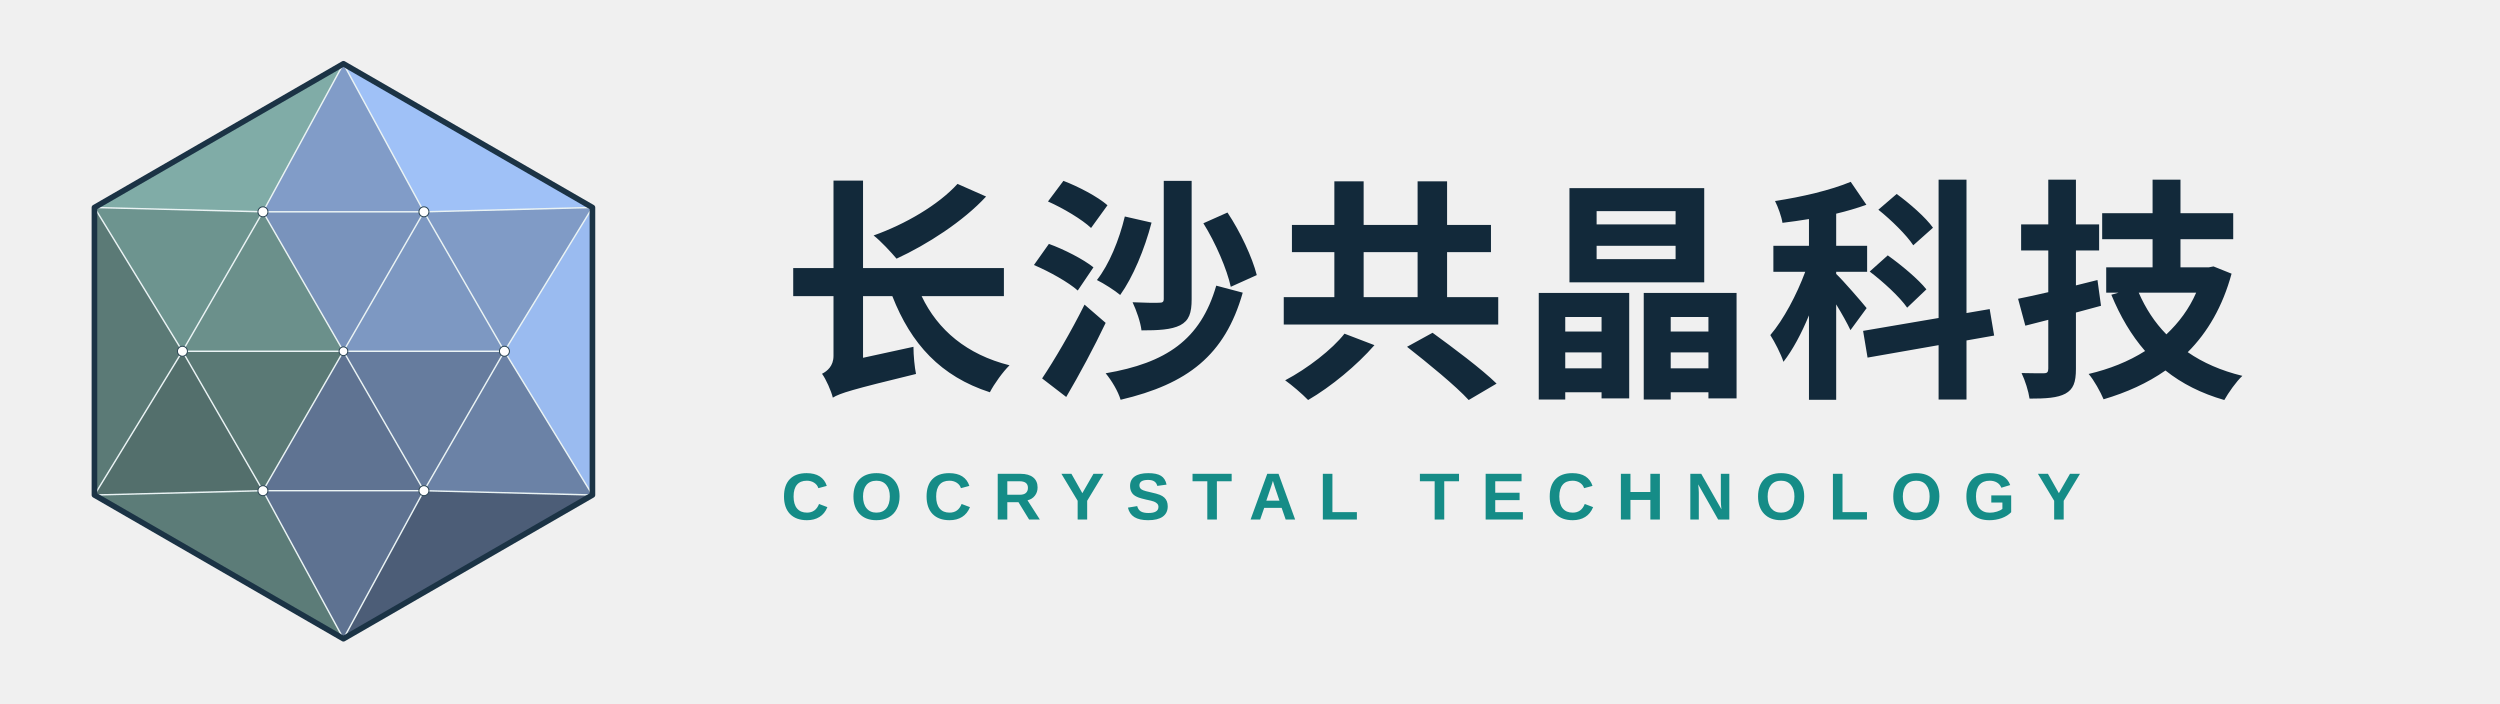
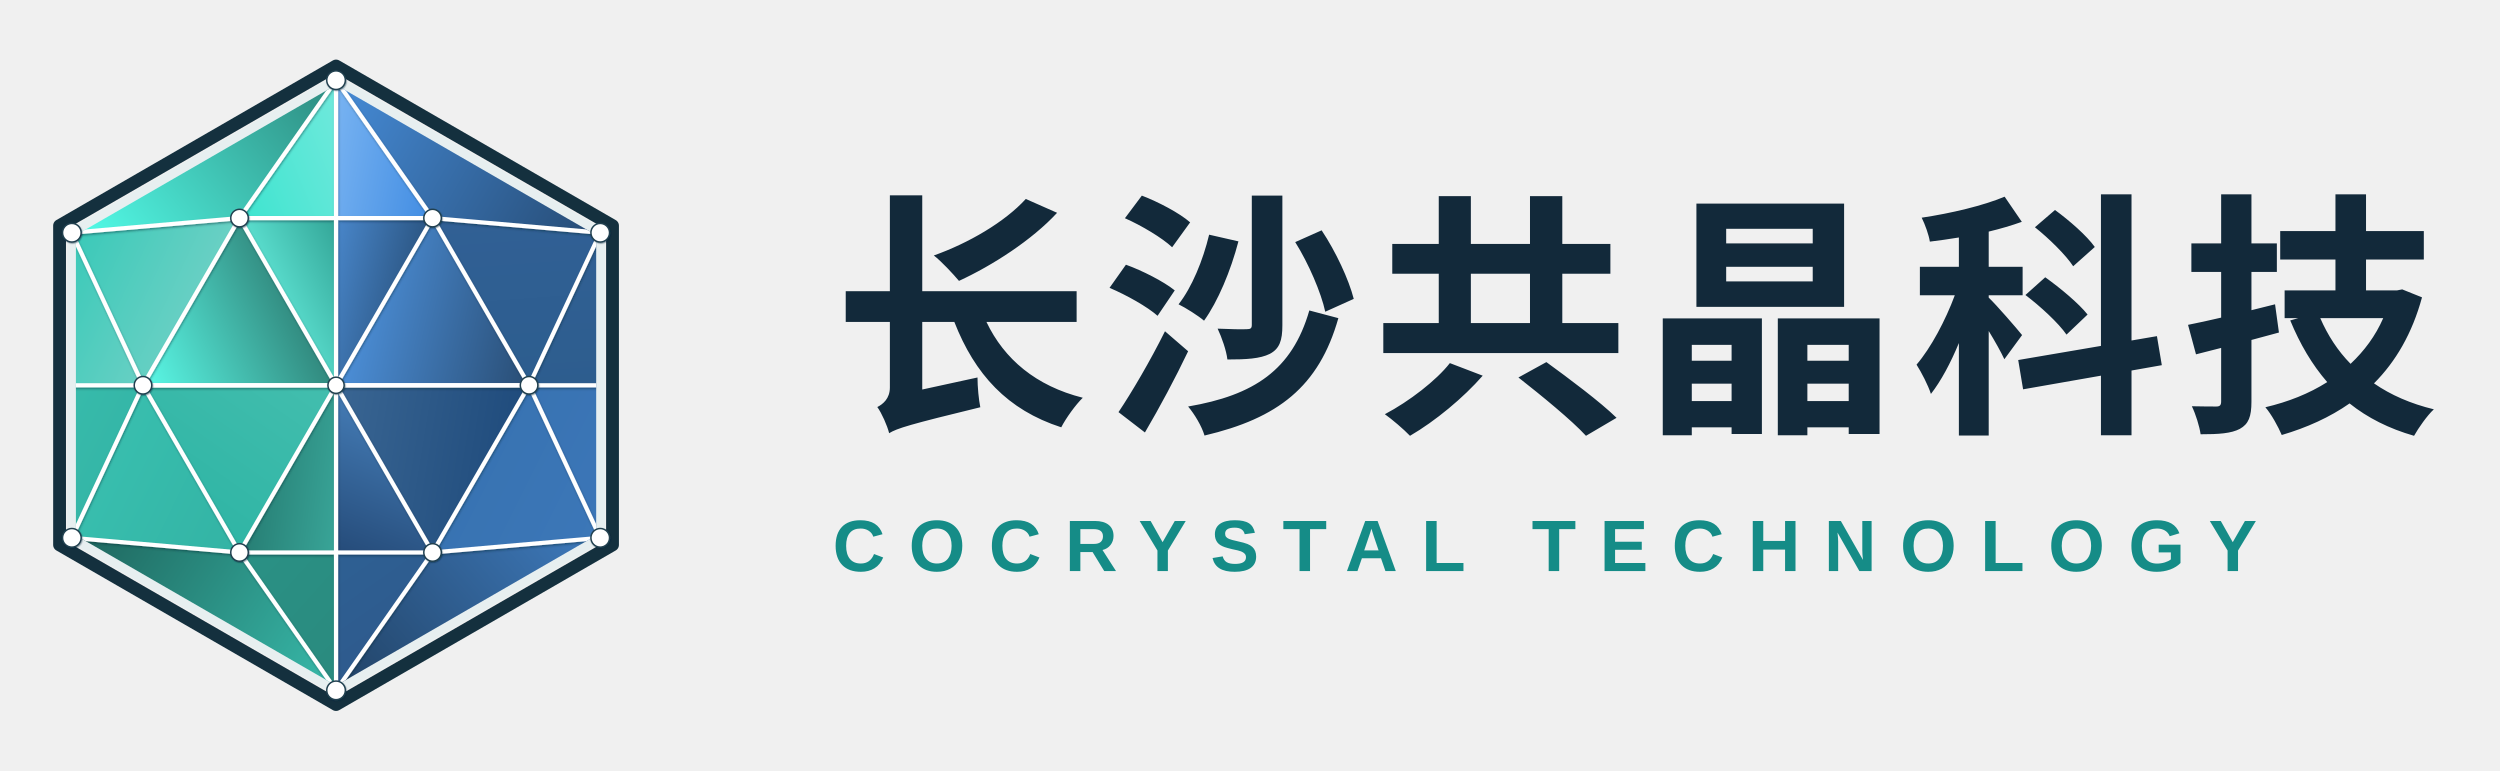
- <svg xmlns="http://www.w3.org/2000/svg" viewBox="0 0 640 180" width="640" height="180">
-   <g transform="translate(6,8) scale(0.16)">
-     <polygon points="512.0,512.0 769.6,512.0 640.8,288.9" fill="#7d98c2" />
-     <polygon points="512.0,512.0 640.8,288.9 383.2,288.9" fill="#7993bc" />
-     <polygon points="512.0,512.0 383.2,288.9 254.4,512.0" fill="#6b908b" />
-     <polygon points="512.0,512.0 254.4,512.0 383.2,735.1" fill="#5a7975" />
-     <polygon points="512.0,512.0 383.2,735.1 640.8,735.1" fill="#5f7392" />
-     <polygon points="512.0,512.0 640.8,735.1 769.6,512.0" fill="#667c9e" />
-     <polygon points="769.6,512.0 910.4,282.0 640.8,288.9" fill="#809bc6" />
-     <polygon points="640.8,288.9 512.0,52.0 383.2,288.9" fill="#819cc8" />
-     <polygon points="383.2,288.9 113.6,282.0 254.4,512.0" fill="#6d948f" />
-     <polygon points="254.4,512.0 113.6,742.0 383.2,735.1" fill="#536f6c" />
-     <polygon points="383.2,735.1 512.0,972.0 640.8,735.1" fill="#5e7291" />
-     <polygon points="640.8,735.1 910.4,742.0 769.6,512.0" fill="#6b82a6" />
-     <polygon points="769.6,512.0 910.4,742.0 910.4,282.0" fill="#9abbf0" />
-     <polygon points="640.8,288.9 910.4,282.0 512.0,52.0" fill="#9fc1f7" />
-     <polygon points="383.2,288.9 512.0,52.0 113.6,282.0" fill="#80aca7" />
-     <polygon points="254.4,512.0 113.6,282.0 113.6,742.0" fill="#5b7a76" />
-     <polygon points="383.2,735.1 113.6,742.0 512.0,972.0" fill="#5c7c78" />
-     <polygon points="640.8,735.1 512.0,972.0 910.4,742.0" fill="#4c5d77" />
-     <g stroke="#EAF3F4" stroke-width="2.3" stroke-linecap="round">
-       <line x1="512.0" y1="512.0" x2="769.6" y2="512.0" />
-       <line x1="769.6" y1="512.0" x2="640.8" y2="288.9" />
-       <line x1="769.6" y1="512.0" x2="910.4" y2="282.0" />
-       <line x1="910.4" y1="282.0" x2="640.8" y2="288.9" />
-       <line x1="512.0" y1="512.0" x2="640.8" y2="288.9" />
-       <line x1="640.8" y1="288.9" x2="383.2" y2="288.9" />
-       <line x1="640.8" y1="288.9" x2="512.0" y2="52.0" />
-       <line x1="512.0" y1="52.0" x2="383.2" y2="288.9" />
-       <line x1="512.0" y1="512.0" x2="383.2" y2="288.9" />
-       <line x1="383.2" y1="288.9" x2="254.4" y2="512.0" />
-       <line x1="383.2" y1="288.9" x2="113.6" y2="282.0" />
-       <line x1="113.6" y1="282.0" x2="254.4" y2="512.0" />
-       <line x1="512.0" y1="512.0" x2="254.4" y2="512.0" />
-       <line x1="254.4" y1="512.0" x2="383.2" y2="735.1" />
-       <line x1="254.4" y1="512.0" x2="113.6" y2="742.0" />
-       <line x1="113.6" y1="742.0" x2="383.2" y2="735.1" />
-       <line x1="512.0" y1="512.0" x2="383.2" y2="735.1" />
-       <line x1="383.2" y1="735.1" x2="640.8" y2="735.1" />
-       <line x1="383.2" y1="735.1" x2="512.0" y2="972.0" />
-       <line x1="512.0" y1="972.0" x2="640.8" y2="735.1" />
-       <line x1="512.0" y1="512.0" x2="640.8" y2="735.1" />
-       <line x1="640.8" y1="735.1" x2="769.6" y2="512.0" />
-       <line x1="640.8" y1="735.1" x2="910.4" y2="742.0" />
-       <line x1="910.4" y1="742.0" x2="769.6" y2="512.0" />
+ <svg xmlns="http://www.w3.org/2000/svg" viewBox="0 0 584 180" width="584" height="180">
+   <g transform="translate(78.5,90) scale(15.7676)">
+     <defs>
+       <linearGradient id="f0" gradientUnits="userSpaceOnUse" x1="0.796" y1="0.189" x2="-0.558" y2="-0.133">
+         <stop offset="0" stop-color="#2B5582" />
+         <stop offset="1" stop-color="#4987CB" />
+       </linearGradient>
+       <linearGradient id="f1" gradientUnits="userSpaceOnUse" x1="0.953" y1="-0.448" x2="-0.218" y2="0.102">
+         <stop offset="0" stop-color="#33A597" />
+         <stop offset="1" stop-color="#5ADECE" />
+       </linearGradient>
+       <linearGradient id="f2" gradientUnits="userSpaceOnUse" x1="0" y1="0" x2="-2.343" y2="1.101">
+         <stop offset="0" stop-color="#31887D" />
+         <stop offset="1" stop-color="#5BFAE8" />
+       </linearGradient>
+       <linearGradient id="f3" gradientUnits="userSpaceOnUse" x1="-1.635" y1="2.333" x2="0" y2="0">
+         <stop offset="0" stop-color="#2FB5A5" />
+         <stop offset="1" stop-color="#43BEAE" />
+       </linearGradient>
+       <linearGradient id="f4" gradientUnits="userSpaceOnUse" x1="-0.839" y1="2.149" x2="0" y2="0">
+         <stop offset="0" stop-color="#254B79" />
+         <stop offset="1" stop-color="#457DB7" />
+       </linearGradient>
+       <linearGradient id="f5" gradientUnits="userSpaceOnUse" x1="-1.094" y1="-0.14" x2="0.312" y2="0.04">
+         <stop offset="0" stop-color="#267D73" />
+         <stop offset="1" stop-color="#39A598" />
+       </linearGradient>
+       <linearGradient id="f6" gradientUnits="userSpaceOnUse" x1="2.785" y1="0.456" x2="0" y2="0">
+         <stop offset="0" stop-color="#1F4B7C" />
+         <stop offset="1" stop-color="#3A6693" />
+       </linearGradient>
+       <linearGradient id="f7" gradientUnits="userSpaceOnUse" x1="2.707" y1="0.644" x2="0" y2="0">
+         <stop offset="0" stop-color="#294D74" />
+         <stop offset="1" stop-color="#4C8FD8" />
+       </linearGradient>
+       <linearGradient id="f8" gradientUnits="userSpaceOnUse" x1="0.016" y1="0.213" x2="-0.176" y2="-2.357">
+         <stop offset="0" stop-color="#2C5D8E" />
+         <stop offset="1" stop-color="#316095" />
+       </linearGradient>
+       <linearGradient id="f9" gradientUnits="userSpaceOnUse" x1="0.901" y1="0.179" x2="-0.865" y2="-0.172">
+         <stop offset="0" stop-color="#418CE2" />
+         <stop offset="1" stop-color="#79B4F2" />
+       </linearGradient>
+       <linearGradient id="f10" gradientUnits="userSpaceOnUse" x1="-0.358" y1="0.146" x2="1.583" y2="-0.647">
+         <stop offset="0" stop-color="#3DE4CF" />
+         <stop offset="1" stop-color="#71E9DC" />
+       </linearGradient>
+       <linearGradient id="f11" gradientUnits="userSpaceOnUse" x1="-4.081" y1="-1.904" x2="-2.123" y2="-0.991">
+         <stop offset="0" stop-color="#39C9B8" />
+         <stop offset="1" stop-color="#6AD0C4" />
+       </linearGradient>
+       <linearGradient id="f12" gradientUnits="userSpaceOnUse" x1="-0.16" y1="-0.079" x2="-2.294" y2="-1.14">
+         <stop offset="0" stop-color="#33B3A4" />
+         <stop offset="1" stop-color="#38BEAE" />
+       </linearGradient>
+       <linearGradient id="f13" gradientUnits="userSpaceOnUse" x1="2.127" y1="3.024" x2="1.166" y2="1.657">
+         <stop offset="0" stop-color="#2E5A8D" />
+         <stop offset="1" stop-color="#2E6093" />
+       </linearGradient>
+       <linearGradient id="f14" gradientUnits="userSpaceOnUse" x1="2.247" y1="2.019" x2="0.44" y2="0.395">
+         <stop offset="0" stop-color="#2A8A7E" />
+         <stop offset="1" stop-color="#2A9185" />
+       </linearGradient>
+       <linearGradient id="f15" gradientUnits="userSpaceOnUse" x1="2.135" y1="1.07" x2="4.034" y2="2.022">
+         <stop offset="0" stop-color="#3873B2" />
+         <stop offset="1" stop-color="#3C77B8" />
+       </linearGradient>
+       <linearGradient id="f16" gradientUnits="userSpaceOnUse" x1="1.974" y1="1.13" x2="-1.949" y2="-1.115">
+         <stop offset="0" stop-color="#264B74" />
+         <stop offset="1" stop-color="#468CD8" />
+       </linearGradient>
+       <linearGradient id="f17" gradientUnits="userSpaceOnUse" x1="2.222" y1="-1.849" x2="-1.202" y2="1">
+         <stop offset="0" stop-color="#2D897E" />
+         <stop offset="1" stop-color="#53FEEA" />
+       </linearGradient>
+       <linearGradient id="f18" gradientUnits="userSpaceOnUse" x1="-2.239" y1="-1.112" x2="-3.139" y2="-1.56">
+         <stop offset="0" stop-color="#35B6A7" />
+         <stop offset="1" stop-color="#37BBAB" />
+       </linearGradient>
+       <linearGradient id="f19" gradientUnits="userSpaceOnUse" x1="-4.081" y1="-1.904" x2="-2.349" y2="-1.096">
+         <stop offset="0" stop-color="#39C9B8" />
+         <stop offset="1" stop-color="#69D0C4" />
+       </linearGradient>
+       <linearGradient id="f20" gradientUnits="userSpaceOnUse" x1="-1.695" y1="-1.115" x2="2.075" y2="1.365">
+         <stop offset="0" stop-color="#1E645C" />
+         <stop offset="1" stop-color="#38BBAB" />
+       </linearGradient>
+       <linearGradient id="f21" gradientUnits="userSpaceOnUse" x1="-2.24" y1="1.958" x2="1.099" y2="-0.961">
+         <stop offset="0" stop-color="#214265" />
+         <stop offset="1" stop-color="#3E7ABC" />
+       </linearGradient>
+       <linearGradient id="f22" gradientUnits="userSpaceOnUse" x1="2.286" y1="1.146" x2="4.034" y2="2.022">
+         <stop offset="0" stop-color="#3873B2" />
+         <stop offset="1" stop-color="#3C76B8" />
+       </linearGradient>
+       <linearGradient id="f23" gradientUnits="userSpaceOnUse" x1="0.022" y1="0.291" x2="-0.146" y2="-1.956">
+         <stop offset="0" stop-color="#2D5D8E" />
+         <stop offset="1" stop-color="#316094" />
+       </linearGradient>
+       <clipPath id="cf">
+         <polygon points="3.854,-2.225 0,-4.45 -3.854,-2.225 -3.854,2.225 0,4.45 3.854,2.225" />
+       </clipPath>
+       <filter id="lsh" x="-30%" y="-30%" width="160%" height="160%">
+         <feDropShadow dx="0.010" dy="0.024" stdDeviation="0.020" flood-color="#0B2230" flood-opacity="0.40" />
+       </filter>
+       <filter id="dsh" x="-120%" y="-120%" width="340%" height="340%">
+         <feDropShadow dx="0.010" dy="0.014" stdDeviation="0.014" flood-color="#0E2A38" flood-opacity="0.45" />
+       </filter>
+     </defs>
+     <polygon points="4.096,-2.365 0,-4.73 -4.096,-2.365 -4.096,2.365 0,4.73 4.096,2.365" fill="none" stroke="#14303E" stroke-width="0.19" stroke-linejoin="round" />
+     <polygon points="3.984,-2.3 0,-4.6 -3.984,-2.3 -3.984,2.3 0,4.6 3.984,2.3" fill="#E7EFF0" />
+     <g clip-path="url(#cf)">
+       <polygon points="0,0 1.43,-2.477 0,-2.477" fill="url(#f0)" />
+       <polygon points="0,0 0,-2.477 -1.43,-2.477" fill="url(#f1)" />
+       <polygon points="0,0 -1.43,-2.477 -2.86,0" fill="url(#f2)" />
+       <polygon points="0,0 -2.86,0 -1.43,2.477" fill="url(#f3)" />
+       <polygon points="0,0 0,2.477 1.43,2.477" fill="url(#f4)" />
+       <polygon points="0,0 -1.43,2.477 0,2.477" fill="url(#f5)" />
+       <polygon points="0,0 1.43,2.477 2.86,0" fill="url(#f6)" />
+       <polygon points="0,0 2.86,0 1.43,-2.477" fill="url(#f7)" />
+       <polygon points="3.914,-2.26 1.43,-2.477 2.86,0 2.86,0" fill="url(#f8)" />
+       <polygon points="0,-4.52 0,-4.52 0,-2.477 1.43,-2.477" fill="url(#f9)" />
+       <polygon points="0,-4.52 -1.43,-2.477 0,-2.477" fill="url(#f10)" />
+       <polygon points="-3.914,-2.26 -2.86,0 -1.43,-2.477" fill="url(#f11)" />
+       <polygon points="-3.914,2.26 -1.43,2.477 -2.86,0 -2.86,0" fill="url(#f12)" />
+       <polygon points="0,4.52 1.43,2.477 0,2.477" fill="url(#f13)" />
+       <polygon points="0,4.52 0,4.52 0,2.477 -1.43,2.477" fill="url(#f14)" />
+       <polygon points="3.914,2.26 2.86,0 1.43,2.477" fill="url(#f15)" />
+       <polygon points="3.914,-2.26 0,-4.52 1.43,-2.477" fill="url(#f16)" />
+       <polygon points="0,-4.52 -3.914,-2.26 -1.43,-2.477 0,-4.52" fill="url(#f17)" />
+       <polygon points="-3.914,0 -3.914,2.26 -2.86,0" fill="url(#f18)" />
+       <polygon points="-3.914,-2.26 -3.914,0 -2.86,0 -2.86,0" fill="url(#f19)" />
+       <polygon points="-3.914,2.26 0,4.52 -1.43,2.477" fill="url(#f20)" />
+       <polygon points="0,4.52 3.914,2.26 1.43,2.477 0,4.52" fill="url(#f21)" />
+       <polygon points="3.914,2.26 3.914,0 2.86,0 2.86,0" fill="url(#f22)" />
+       <polygon points="3.914,0 3.914,-2.26 2.86,0" fill="url(#f23)" />
    </g>
-     <circle cx="769.6" cy="512.0" r="8" fill="#FFFFFF" stroke="#2A4453" stroke-width="1.6" />
-     <circle cx="640.8" cy="288.9" r="8" fill="#FFFFFF" stroke="#2A4453" stroke-width="1.6" />
-     <circle cx="383.2" cy="288.9" r="8" fill="#FFFFFF" stroke="#2A4453" stroke-width="1.6" />
-     <circle cx="254.4" cy="512.0" r="8" fill="#FFFFFF" stroke="#2A4453" stroke-width="1.6" />
-     <circle cx="383.2" cy="735.1" r="8" fill="#FFFFFF" stroke="#2A4453" stroke-width="1.6" />
-     <circle cx="640.8" cy="735.1" r="8" fill="#FFFFFF" stroke="#2A4453" stroke-width="1.6" />
-     <circle cx="512.0" cy="512.0" r="7" fill="#FFFFFF" stroke="#2A4453" stroke-width="1.6" />
-     <polygon points="512.0,52.0 113.6,282.0 113.6,742.0 512.0,972.0 910.4,742.0 910.4,282.0" fill="none" stroke="#1B3345" stroke-width="9" stroke-linejoin="round" />
+     <g clip-path="url(#cf)" stroke="#FFFFFF" stroke-width="0.062" stroke-linecap="round" filter="url(#lsh)">
+       <line x1="0" y1="0" x2="1.43" y2="-2.477" />
+       <line x1="1.43" y1="-2.477" x2="-1.43" y2="-2.477" />
+       <line x1="0" y1="0" x2="-1.43" y2="-2.477" />
+       <line x1="-1.43" y1="-2.477" x2="-2.86" y2="0" />
+       <line x1="0" y1="0" x2="-2.86" y2="0" />
+       <line x1="-2.86" y1="0" x2="-1.43" y2="2.477" />
+       <line x1="0" y1="0" x2="-1.43" y2="2.477" />
+       <line x1="-1.43" y1="2.477" x2="1.43" y2="2.477" />
+       <line x1="0" y1="0" x2="1.43" y2="2.477" />
+       <line x1="1.43" y1="2.477" x2="2.86" y2="0" />
+       <line x1="0" y1="0" x2="2.86" y2="0" />
+       <line x1="2.86" y1="0" x2="1.43" y2="-2.477" />
+       <line x1="3.914" y1="-2.26" x2="1.43" y2="-2.477" />
+       <line x1="3.914" y1="-2.26" x2="2.86" y2="0" />
+       <line x1="0" y1="-4.52" x2="-1.43" y2="-2.477" />
+       <line x1="0" y1="-4.52" x2="1.43" y2="-2.477" />
+       <line x1="-3.914" y1="-2.26" x2="-2.86" y2="0" />
+       <line x1="-3.914" y1="-2.26" x2="-1.43" y2="-2.477" />
+       <line x1="-3.914" y1="2.26" x2="-1.43" y2="2.477" />
+       <line x1="-3.914" y1="2.26" x2="-2.86" y2="0" />
+       <line x1="0" y1="4.52" x2="1.43" y2="2.477" />
+       <line x1="0" y1="4.52" x2="-1.43" y2="2.477" />
+       <line x1="3.914" y1="2.26" x2="2.86" y2="0" />
+       <line x1="3.914" y1="2.26" x2="1.43" y2="2.477" />
+       <line x1="0" y1="4.52" x2="0" y2="-4.52" />
+       <line x1="3.914" y1="0" x2="-3.914" y2="0" />
+     </g>
+     <g fill="#FFFFFF" stroke="#20404F" stroke-width="0.022" filter="url(#dsh)">
+       <circle cx="3.914" cy="-2.26" r="0.138" />
+       <circle cx="0" cy="-4.52" r="0.138" />
+       <circle cx="-3.914" cy="-2.26" r="0.138" />
+       <circle cx="-3.914" cy="2.26" r="0.138" />
+       <circle cx="0" cy="4.52" r="0.138" />
+       <circle cx="3.914" cy="2.26" r="0.138" />
+       <circle cx="1.43" cy="-2.477" r="0.130" />
+       <circle cx="-1.43" cy="-2.477" r="0.130" />
+       <circle cx="-2.86" cy="0" r="0.130" />
+       <circle cx="-1.43" cy="2.477" r="0.130" />
+       <circle cx="1.43" cy="2.477" r="0.130" />
+       <circle cx="2.86" cy="0" r="0.130" />
+       <circle cx="0" cy="0" r="0.120" />
+     </g>
  </g>
-   <text x="200" y="97" font-family="'Microsoft YaHei','PingFang SC',sans-serif" font-size="60" font-weight="700" letter-spacing="3" fill="#12293A">长沙共晶科技</text>
-   <text x="200" y="133" font-family="'Helvetica Neue',Arial,sans-serif" font-size="17" font-weight="600" letter-spacing="5.5" fill="#158C87">COCRYSTAL TECHNOLOGY</text>
+   <text x="194.5" y="96.4" font-family="'Microsoft YaHei','PingFang SC','Noto Sans SC',sans-serif" font-size="60" font-weight="700" letter-spacing="3" fill="#12293A">长沙共晶科技</text>
+   <text x="194.5" y="133.4" font-family="'Helvetica Neue',Arial,sans-serif" font-size="17" font-weight="600" letter-spacing="5.5" fill="#158C87">COCRYSTAL TECHNOLOGY</text>
</svg>
